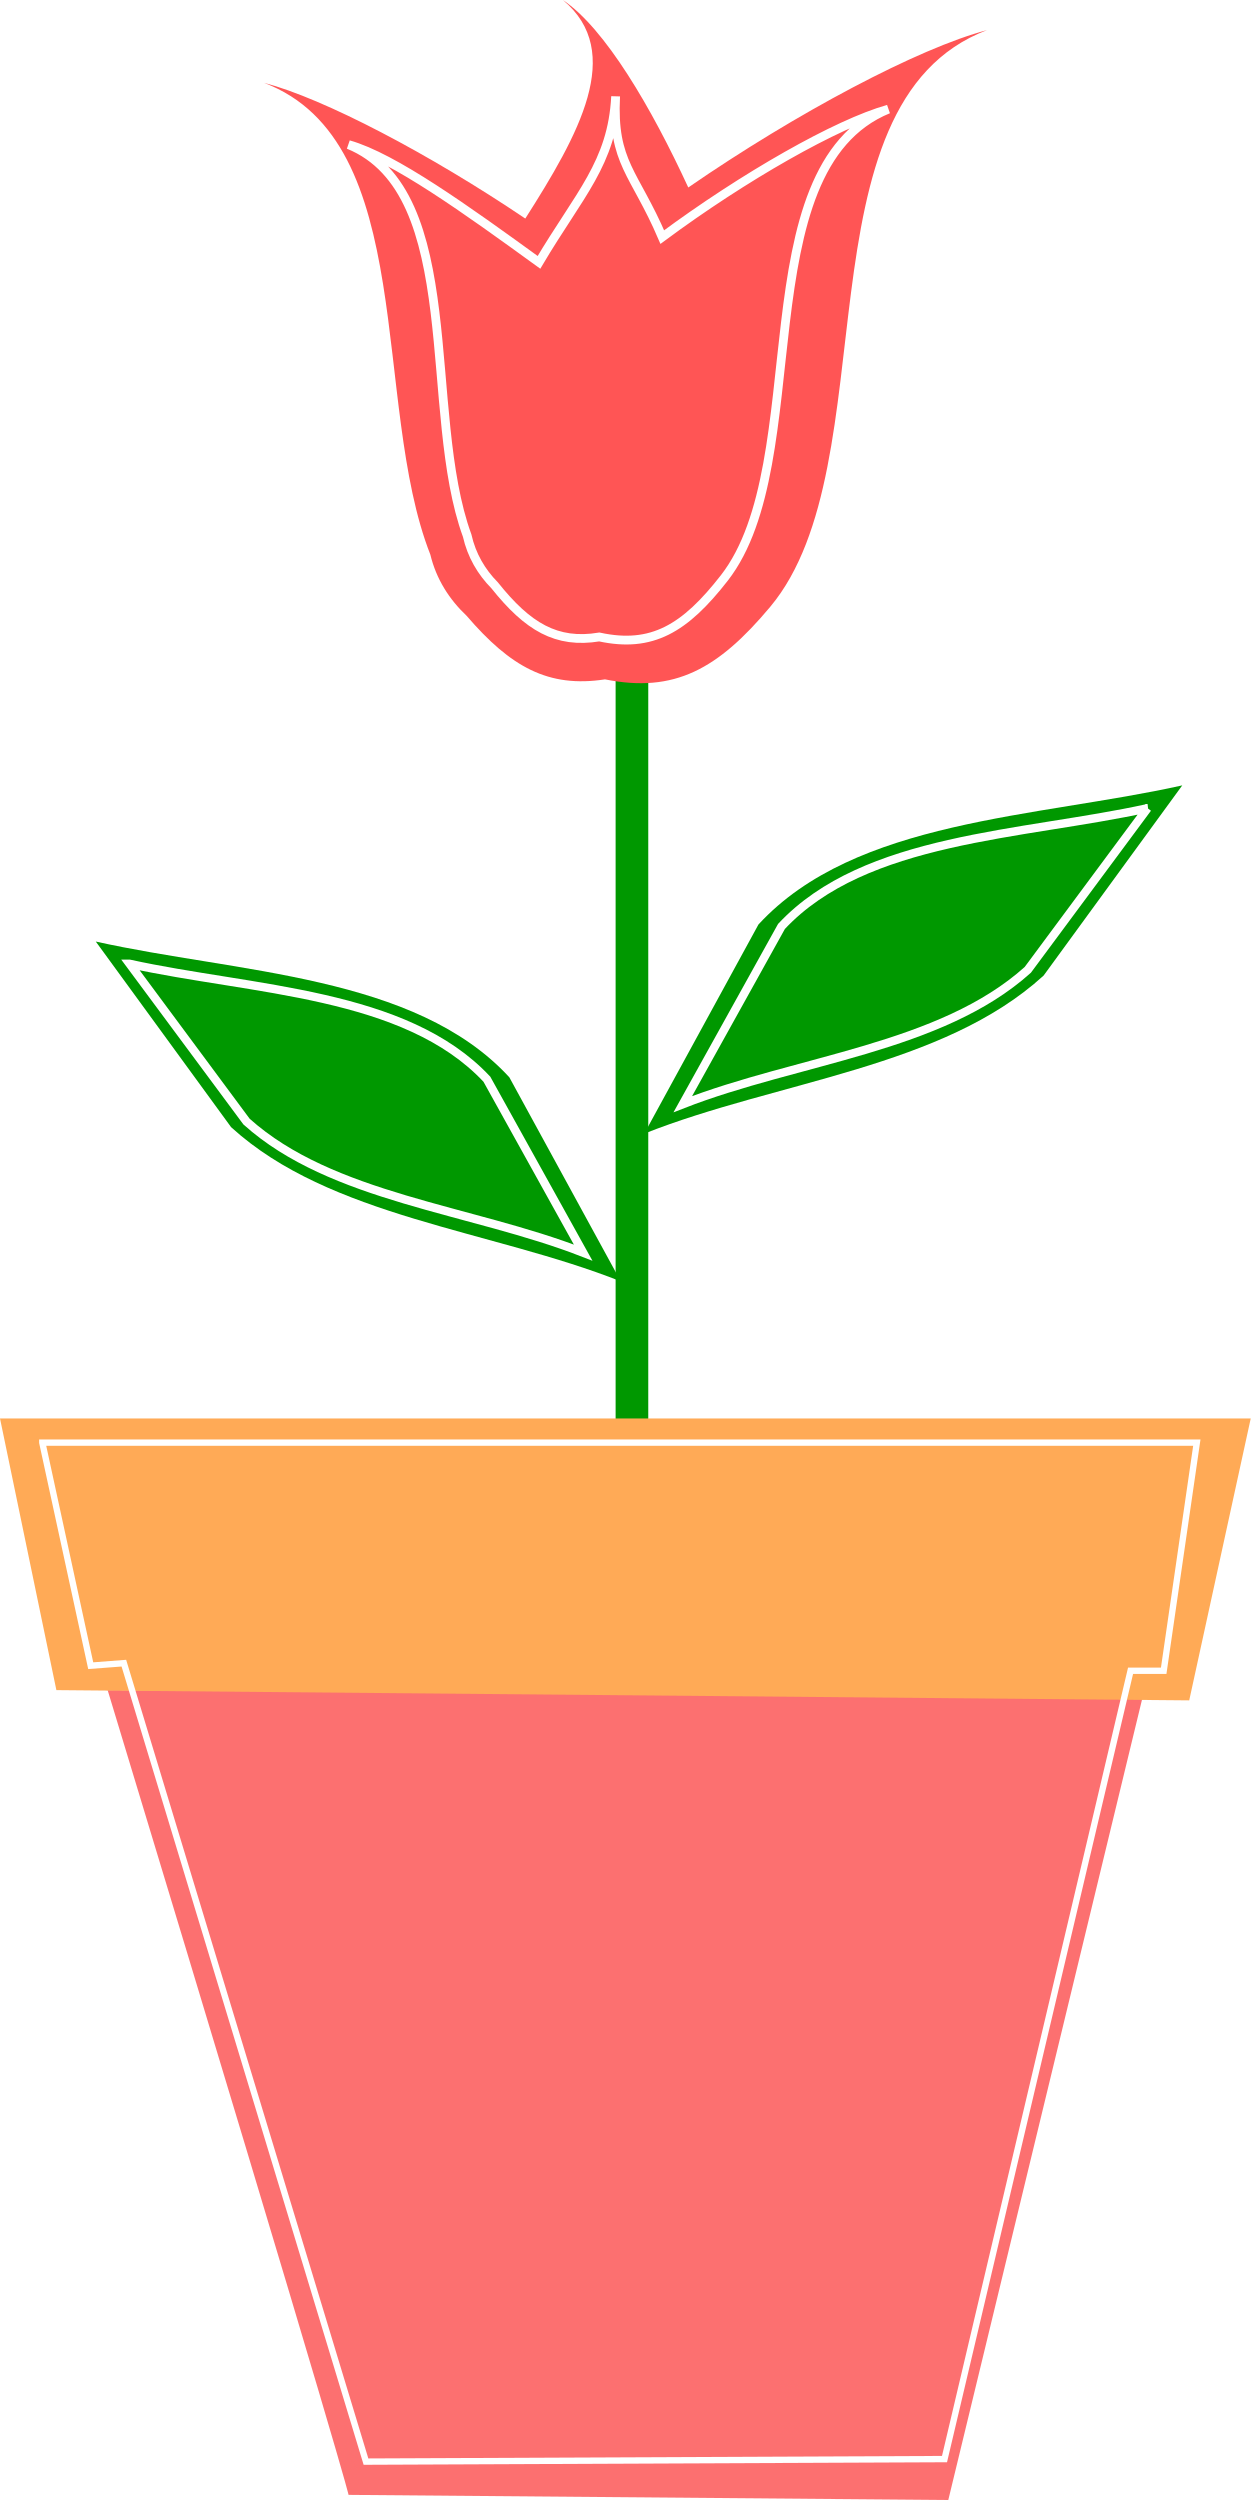
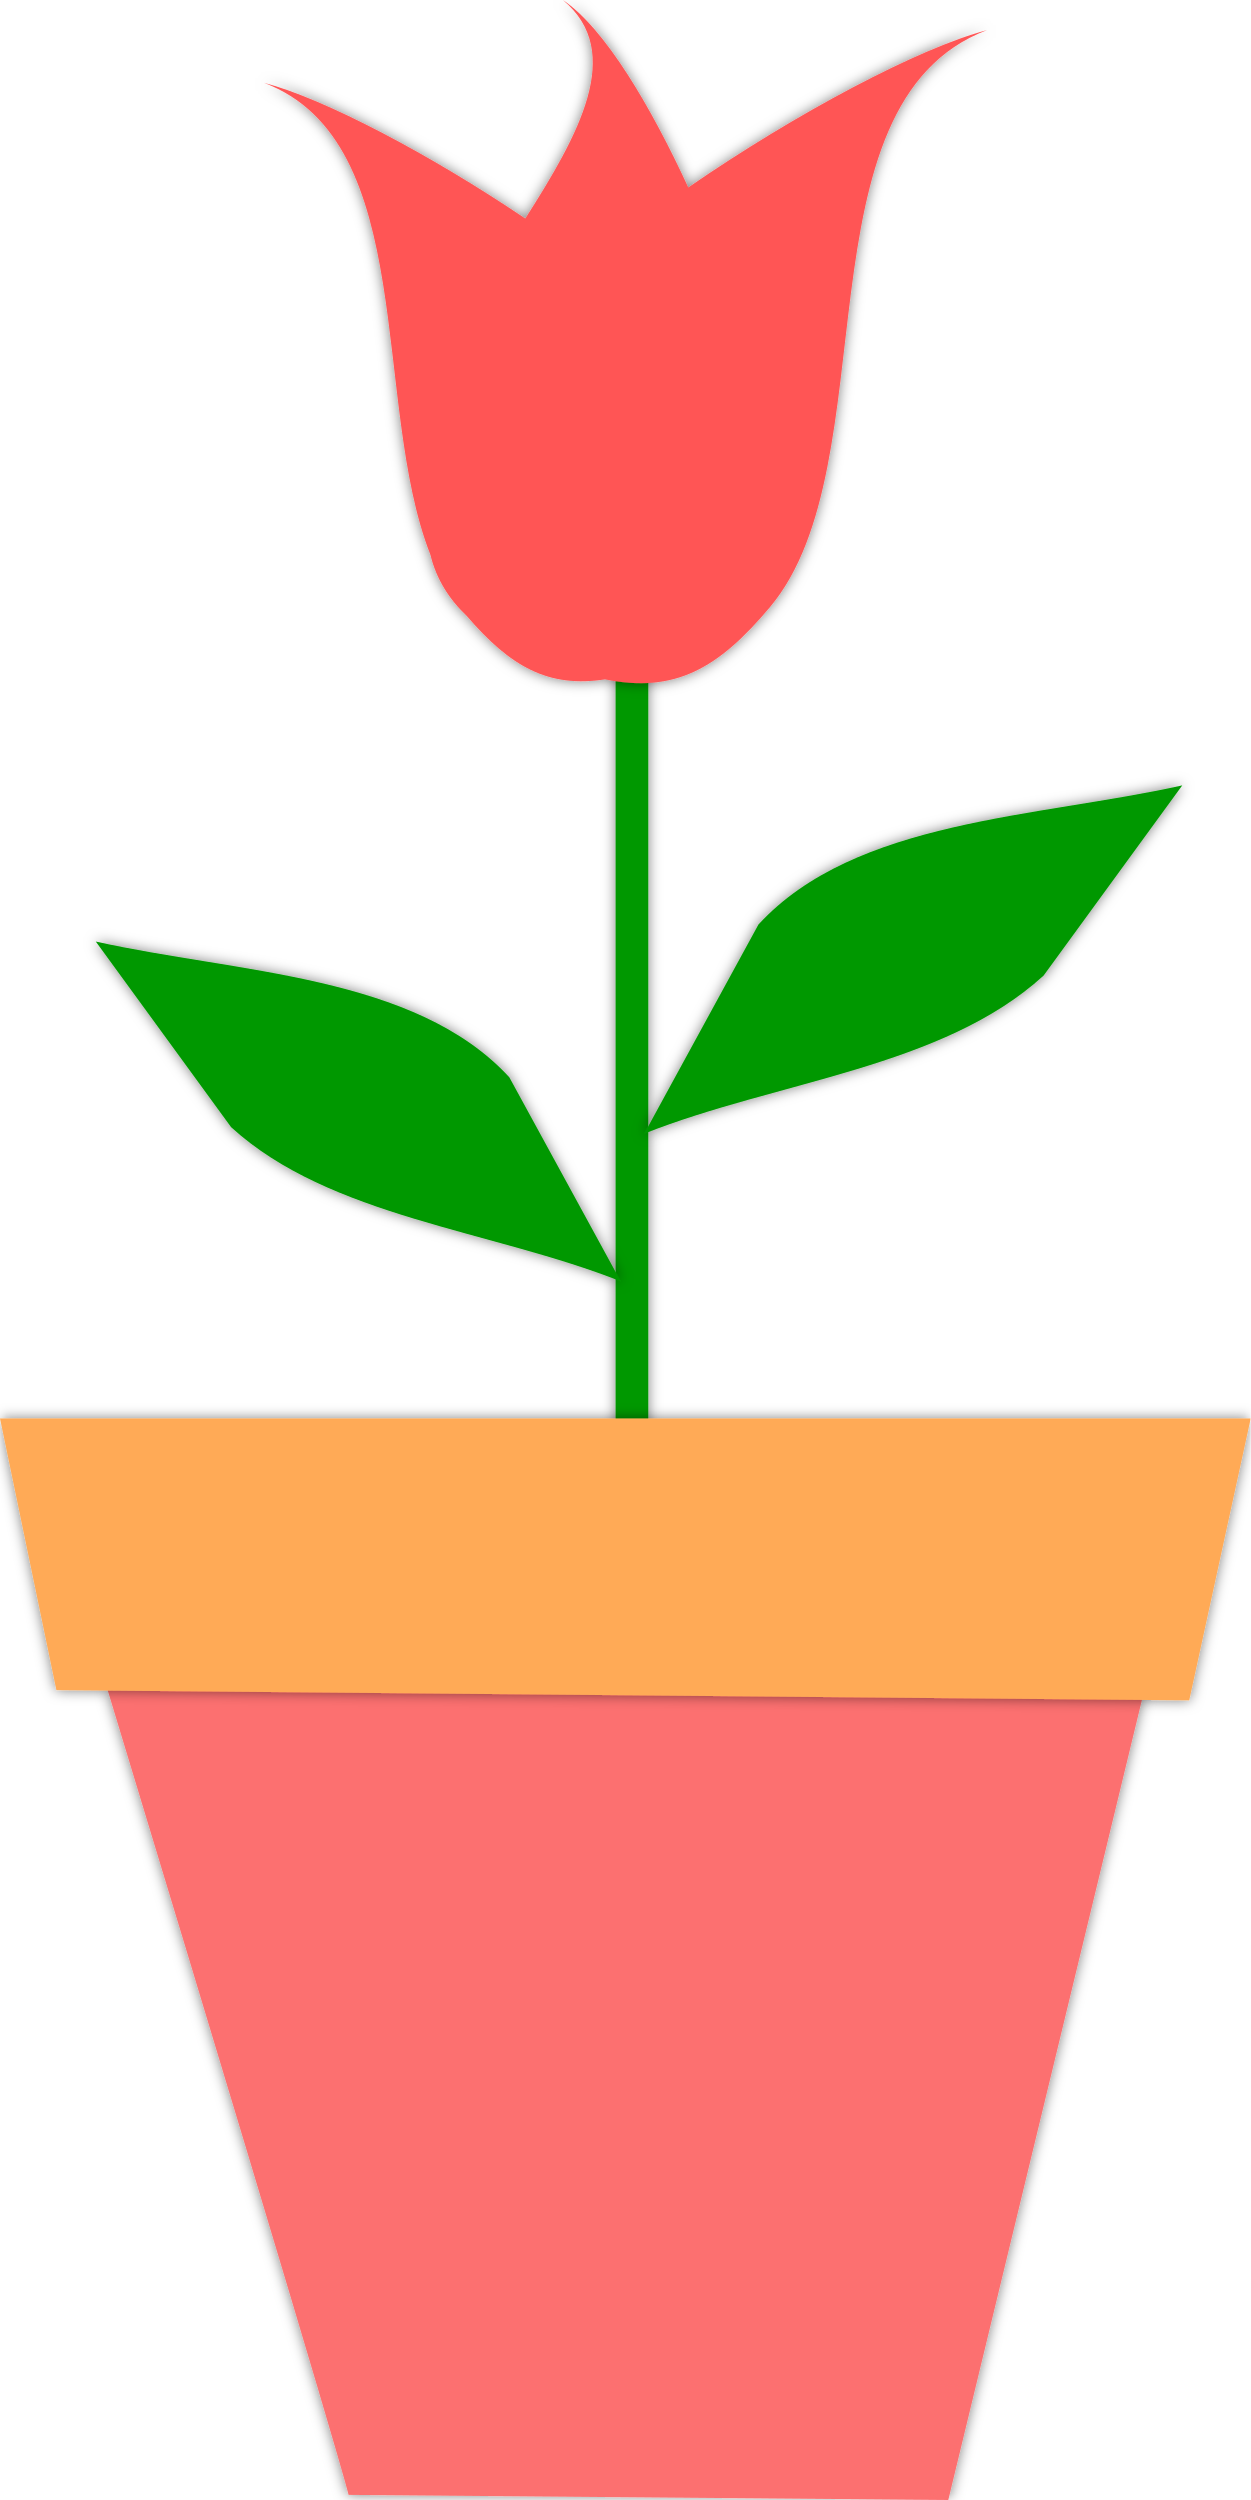
<svg xmlns="http://www.w3.org/2000/svg" style="isolation:isolate" viewBox="0 0 492.957 985.334" width="492.957" height="985.334">
  <defs>
-     <clipPath id="_clipPath_ZItC6QT52KgJJKiGfN7crbXzWgs2MqBi">
+     <clipPath id="_clipPath_MxOODunVfUYrmmTLHwdu5t5iOJkc2Oeb">
      <rect width="492.957" height="985.334" />
    </clipPath>
  </defs>
-   <g clip-path="url(#_clipPath_ZItC6QT52KgJJKiGfN7crbXzWgs2MqBi)">
-     <rect x="242.636" y="239.968" width="12.865" height="370.467" transform="matrix(1,0,0,1,0,0)" fill="rgb(0,152,0)" />
-     <path d=" M 465.97 309.544 L 411.319 384.508 C 371.478 420.901 306.279 426.039 253.919 446.808 L 298.932 364.376 C 337.102 322.885 408.792 322.308 465.972 309.544 L 465.97 309.544 Z " fill="rgb(0,152,0)" />
-     <path d=" M 452.3 318.544 L 405.09 382.251 C 370.674 413.178 314.35 417.545 269.12 435.195 L 308.004 365.143 C 340.977 329.883 402.902 329.393 452.304 318.545 L 452.3 318.544 Z " fill="none" stroke-width="3.321" stroke="rgb(255,255,255)" stroke-linejoin="miter" stroke-linecap="butt" stroke-miterlimit="4" />
-     <path d=" M 37.75 371.094 L 91.078 444.244 C 129.954 479.756 193.578 484.77 244.668 505.035 L 200.745 424.599 C 163.499 384.113 93.545 383.55 37.745 371.094 L 37.75 371.094 Z " fill="rgb(0,152,0)" />
-     <path d=" M 51.09 379.884 L 97.157 442.048 C 130.74 472.227 185.701 476.488 229.837 493.71 L 191.895 425.354 C 159.721 390.948 99.295 390.47 51.095 379.884 L 51.09 379.884 Z " fill="none" stroke-width="3.321" stroke="rgb(255,255,255)" stroke-linejoin="miter" stroke-linecap="butt" stroke-miterlimit="4" />
-     <path d=" M 42.42 666.124 C 137.374 979.274 137.374 983.314 137.374 983.314 L 373.754 985.334 L 450.526 668.144 L 42.426 666.124 L 42.42 666.124 Z " fill="rgb(252,112,112)" />
-     <path d=" M 0 559.054 L 22.223 666.134 L 468.713 670.175 L 492.957 559.055 L 0.007 559.055 L 0 559.054 Z " fill="rgb(255,170,86)" />
-     <path d=" M 16.67 568.584 L 471.71 568.584 L 458.651 658.499 L 445.592 658.499 L 372.263 969.209 L 144.243 970.208 L 48.815 655.508 L 35.756 656.507 L 16.67 568.59 L 16.67 568.584 Z " fill="none" stroke-width="2.5" stroke="rgb(255,255,255)" stroke-linejoin="miter" stroke-linecap="butt" stroke-miterlimit="4" />
-     <path d=" M 221.85 0 C 246.525 20.529 227.966 53.244 207.036 86.141 C 169.37 60.717 127.621 38.815 104.096 32.652 C 165.207 55.891 146.137 158.832 169.619 218.612 C 171.937 228.195 177.016 236.2 183.939 242.736 C 201.197 262.839 216.091 271.187 238.447 267.76 C 265.818 273.27 283.02 263.734 303.59 239.14 C 350.688 182.833 312.928 40.8 388.979 11.88 C 362.184 18.9 313.716 44.616 271.269 73.896 C 256.76 42.423 238.506 11.213 221.851 0.004 L 221.85 0 Z " fill-rule="evenodd" fill="rgb(255,85,85)" />
-     <path d=" M 242.636 38 C 241.304 64.233 228.267 76.657 212.432 103.402 C 183.933 82.732 155.172 62.011 137.374 57 C 183.612 75.893 166.357 162.496 184.124 211.096 C 185.878 218.887 189.721 225.394 194.959 230.709 C 208.017 247.052 219.286 253.839 236.2 251.053 C 256.909 255.533 269.924 247.78 285.488 227.785 C 321.123 182.008 292.554 66.545 350.094 43.025 C 329.82 48.732 293.149 69.639 261.03 93.443 C 250.052 67.856 241.304 64.233 242.636 37.999 L 242.636 38 Z " fill="none" stroke-width="3.463" stroke="rgb(255,255,255)" stroke-linejoin="miter" stroke-linecap="butt" stroke-miterlimit="4" />
+   <g clip-path="url(#_clipPath_MxOODunVfUYrmmTLHwdu5t5iOJkc2Oeb)">
+     <clipPath id="_clipPath_AQgF0izLNsiYP4gxBY5AMvHQxiiRPfpV">
+       <rect x="0" y="0" width="492.957" height="985.334" transform="matrix(1,0,0,1,0,0)" fill="rgb(255,255,255)" />
+     </clipPath>
+     <g clip-path="url(#_clipPath_AQgF0izLNsiYP4gxBY5AMvHQxiiRPfpV)">
+       <g id="Group">
+         <defs>
+           <filter id="RMYWUCKsEgCP9RjJuuLfJsz71c5RUsKe" x="-200%" y="-200%" width="400%" height="400%">
+             <feOffset in="SourceAlpha" result="offOut" dx="0" dy="0" />
+             <feGaussianBlur in="offOut" result="blurOut" stdDeviation="2.5" />
+             <feComponentTransfer in="blurOut" result="opacOut">
+               <feFuncA type="table" tableValues="0 0.5" />
+             </feComponentTransfer>
+             <feBlend in="SourceGraphic" in2="opacOut" mode="normal" />
+           </filter>
+         </defs>
+         <g filter="url(#RMYWUCKsEgCP9RjJuuLfJsz71c5RUsKe)">
+           <rect x="242.636" y="239.968" width="12.865" height="370.467" transform="matrix(1,0,0,1,0,0)" fill="rgb(0,152,0)" />
+         </g>
+         <defs>
+           <filter id="stO4TKmmFCPTK9vA9xxNY7qhMT7JtcQ5" x="-200%" y="-200%" width="400%" height="400%">
+             <feOffset in="SourceAlpha" result="offOut" dx="0" dy="0" />
+             <feGaussianBlur in="offOut" result="blurOut" stdDeviation="2.5" />
+             <feComponentTransfer in="blurOut" result="opacOut">
+               <feFuncA type="table" tableValues="0 0.5" />
+             </feComponentTransfer>
+             <feBlend in="SourceGraphic" in2="opacOut" mode="normal" />
+           </filter>
+         </defs>
+         <g filter="url(#stO4TKmmFCPTK9vA9xxNY7qhMT7JtcQ5)">
+           <path d=" M 465.97 309.544 L 411.319 384.508 C 371.478 420.901 306.279 426.039 253.919 446.808 L 298.932 364.376 C 337.102 322.885 408.792 322.308 465.972 309.544 L 465.97 309.544 L 465.97 309.544 Z " fill="rgb(0,152,0)" />
+         </g>
+         <defs>
+           <filter id="SP0GH4H7NBMviMLp7Ro2uVMd0lRZIyFS" x="-200%" y="-200%" width="400%" height="400%">
+             <feOffset in="SourceAlpha" result="offOut" dx="0" dy="0" />
+             <feGaussianBlur in="offOut" result="blurOut" stdDeviation="2.5" />
+             <feComponentTransfer in="blurOut" result="opacOut">
+               <feFuncA type="table" tableValues="0 0.5" />
+             </feComponentTransfer>
+             <feBlend in="SourceGraphic" in2="opacOut" mode="normal" />
+           </filter>
+         </defs>
+         <g filter="url(#SP0GH4H7NBMviMLp7Ro2uVMd0lRZIyFS)">
+           <path d=" M 37.75 371.094 L 91.078 444.244 C 129.954 479.756 193.578 484.77 244.668 505.035 L 200.745 424.599 C 163.499 384.113 93.545 383.55 37.745 371.094 L 37.75 371.094 L 37.75 371.094 Z " fill="rgb(0,152,0)" />
+         </g>
+         <defs>
+           <filter id="1VfvNzbygR4xueA4yxCgVYnhqPWsAm7C" x="-200%" y="-200%" width="400%" height="400%">
+             <feOffset in="SourceAlpha" result="offOut" dx="0" dy="0" />
+             <feGaussianBlur in="offOut" result="blurOut" stdDeviation="2.5" />
+             <feComponentTransfer in="blurOut" result="opacOut">
+               <feFuncA type="table" tableValues="0 0.5" />
+             </feComponentTransfer>
+             <feBlend in="SourceGraphic" in2="opacOut" mode="normal" />
+           </filter>
+         </defs>
+         <g filter="url(#1VfvNzbygR4xueA4yxCgVYnhqPWsAm7C)">
+           <path d=" M 42.42 666.124 C 137.374 979.274 137.374 983.314 137.374 983.314 L 373.754 985.334 L 450.526 668.144 L 42.426 666.124 L 42.42 666.124 L 42.42 666.124 Z " fill="rgb(252,112,112)" />
+         </g>
+         <defs>
+           <filter id="cxOR1mxhV8L3kAbOfHvRWgLVwrcG4e0e" x="-200%" y="-200%" width="400%" height="400%">
+             <feOffset in="SourceAlpha" result="offOut" dx="0" dy="0" />
+             <feGaussianBlur in="offOut" result="blurOut" stdDeviation="2.5" />
+             <feComponentTransfer in="blurOut" result="opacOut">
+               <feFuncA type="table" tableValues="0 0.5" />
+             </feComponentTransfer>
+             <feBlend in="SourceGraphic" in2="opacOut" mode="normal" />
+           </filter>
+         </defs>
+         <g filter="url(#cxOR1mxhV8L3kAbOfHvRWgLVwrcG4e0e)">
+           <path d=" M 0 559.054 L 22.223 666.134 L 468.713 670.175 L 492.957 559.055 L 0.007 559.055 L 0 559.054 L 0 559.054 Z " fill="rgb(255,170,86)" />
+         </g>
+         <defs>
+           <filter id="UZPv8ZKknQDEYr0IGD2goyuo9BRntzV9" x="-200%" y="-200%" width="400%" height="400%">
+             <feOffset in="SourceAlpha" result="offOut" dx="0" dy="0" />
+             <feGaussianBlur in="offOut" result="blurOut" stdDeviation="2.5" />
+             <feComponentTransfer in="blurOut" result="opacOut">
+               <feFuncA type="table" tableValues="0 0.5" />
+             </feComponentTransfer>
+             <feBlend in="SourceGraphic" in2="opacOut" mode="normal" />
+           </filter>
+         </defs>
+         <g filter="url(#UZPv8ZKknQDEYr0IGD2goyuo9BRntzV9)">
+           <path d=" M 221.85 0 C 246.525 20.529 227.966 53.244 207.036 86.141 C 169.37 60.717 127.621 38.815 104.096 32.652 C 165.207 55.891 146.137 158.832 169.619 218.612 C 171.937 228.195 177.016 236.2 183.939 242.736 C 201.197 262.839 216.091 271.187 238.447 267.76 C 265.818 273.27 283.02 263.734 303.59 239.14 C 350.688 182.833 312.928 40.8 388.979 11.88 C 362.184 18.9 313.716 44.616 271.269 73.896 C 256.76 42.423 238.506 11.213 221.851 0.004 L 221.85 0 L 221.85 0 Z " fill-rule="evenodd" fill="rgb(255,85,85)" />
+         </g>
+       </g>
+     </g>
  </g>
</svg>
